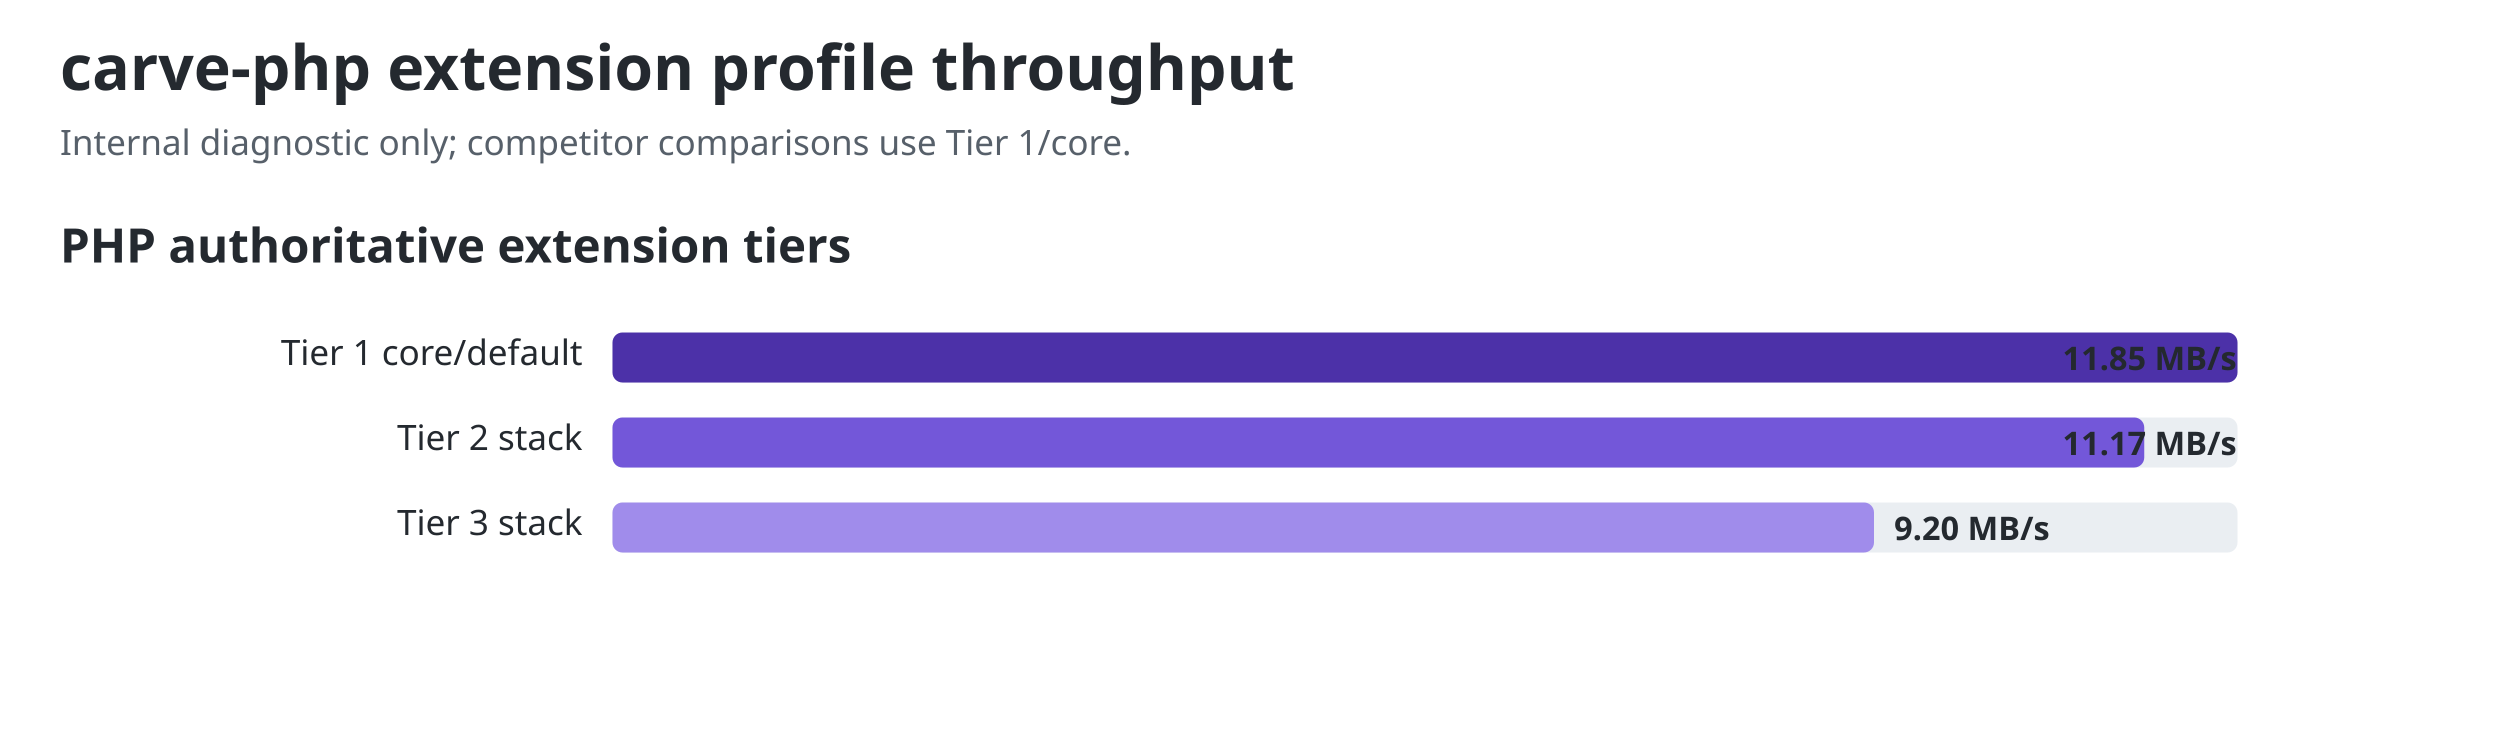
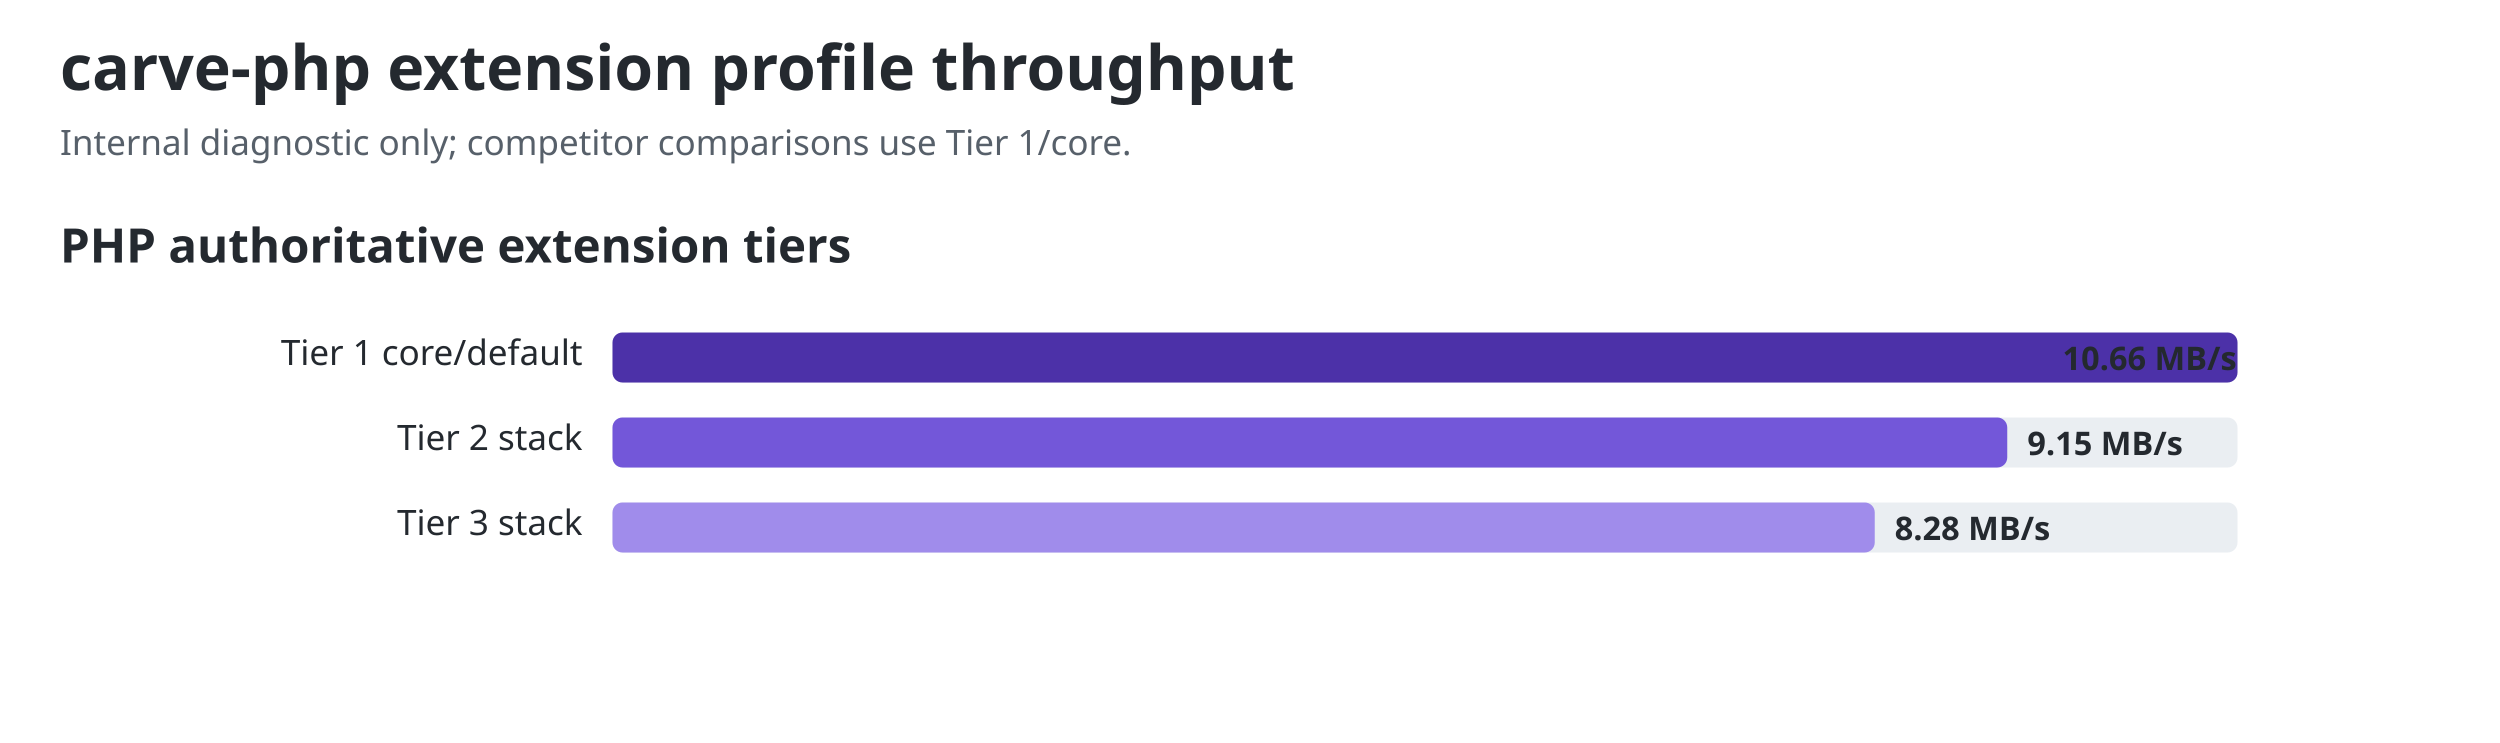
<svg xmlns="http://www.w3.org/2000/svg" width="1000" height="297" viewBox="0 0 1000 297" role="img" aria-labelledby="title desc">
  <style>text{font-family:ui-sans-serif,system-ui,sans-serif;fill:#24292f}.title{font-size:25px;font-weight:700}.sub{font-size:14px;fill:#57606a}.group{font-size:19px;font-weight:650}.label{font-size:14px}.value{font-size:13px;font-weight:650;fill:#24292f}.track{fill:#eaeef2}@media(prefers-color-scheme:dark){text,.value{fill:#f0f6fc}.sub{fill:#8c959f}.track{fill:#30363d}}</style>
  <text id="chart-title" class="title" x="24" y="36">carve-php extension profile throughput</text>
  <text class="sub" x="24" y="62">Internal diagnostic only; competitor comparisons use Tier 1/core.</text>
  <text class="group" x="24" y="105">PHP authoritative extension tiers</text>
  <text class="label" x="233" y="146" text-anchor="end">Tier 1 core/default</text>
  <rect class="track" x="245" y="133" width="650" height="20" rx="4" />
  <rect x="245" y="133" width="650.0" height="20" rx="4" fill="#4c31a8" />
-   <text class="value" x="825" y="148">11.85 MB/s</text>
+   <text class="value" x="825" y="148">10.66 MB/s</text>
  <text class="label" x="233" y="180" text-anchor="end">Tier 2 stack</text>
  <rect class="track" x="245" y="167" width="650" height="20" rx="4" />
-   <rect x="245" y="167" width="612.7" height="20" rx="4" fill="#7357d9" />
-   <text class="value" x="825" y="182">11.17 MB/s</text>
+   <rect x="245" y="167" width="557.9" height="20" rx="4" fill="#7357d9" />
+   <text class="value" x="810.927" y="182">9.15 MB/s</text>
  <text class="label" x="233" y="214" text-anchor="end">Tier 3 stack</text>
  <rect class="track" x="245" y="201" width="650" height="20" rx="4" />
-   <rect x="245" y="201" width="504.6" height="20" rx="4" fill="#a08ceb" />
-   <text class="value" x="757.641" y="216">9.20 MB/s</text>
+   <rect x="245" y="201" width="504.9" height="20" rx="4" fill="#a08ceb" />
+   <text class="value" x="757.878" y="216">8.28 MB/s</text>
</svg>
